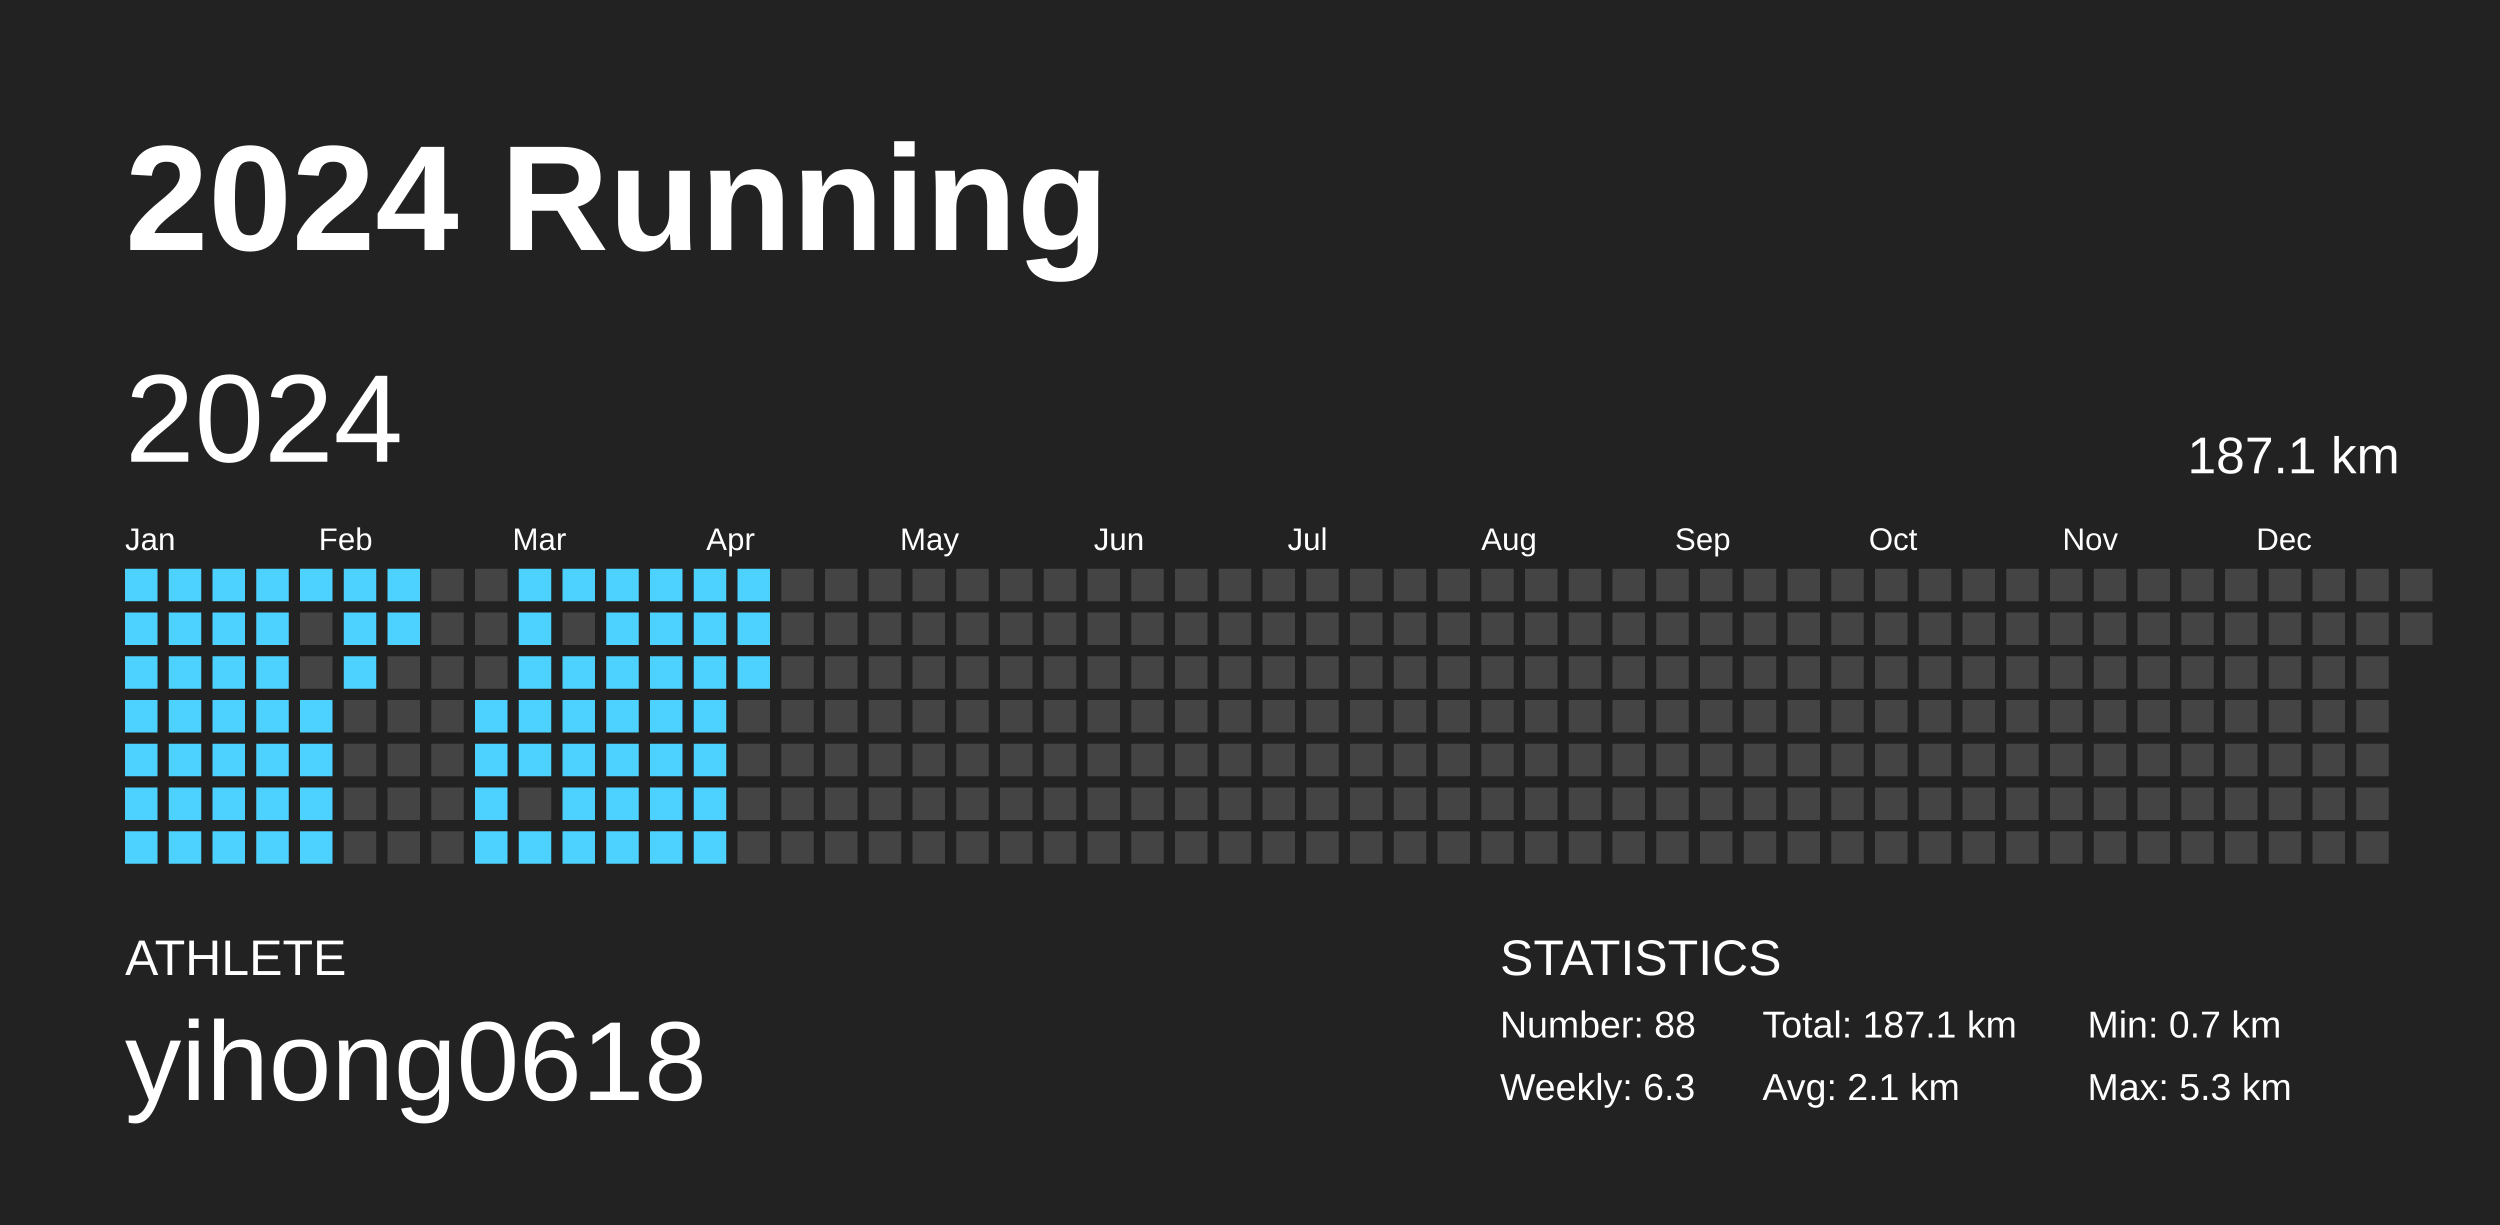
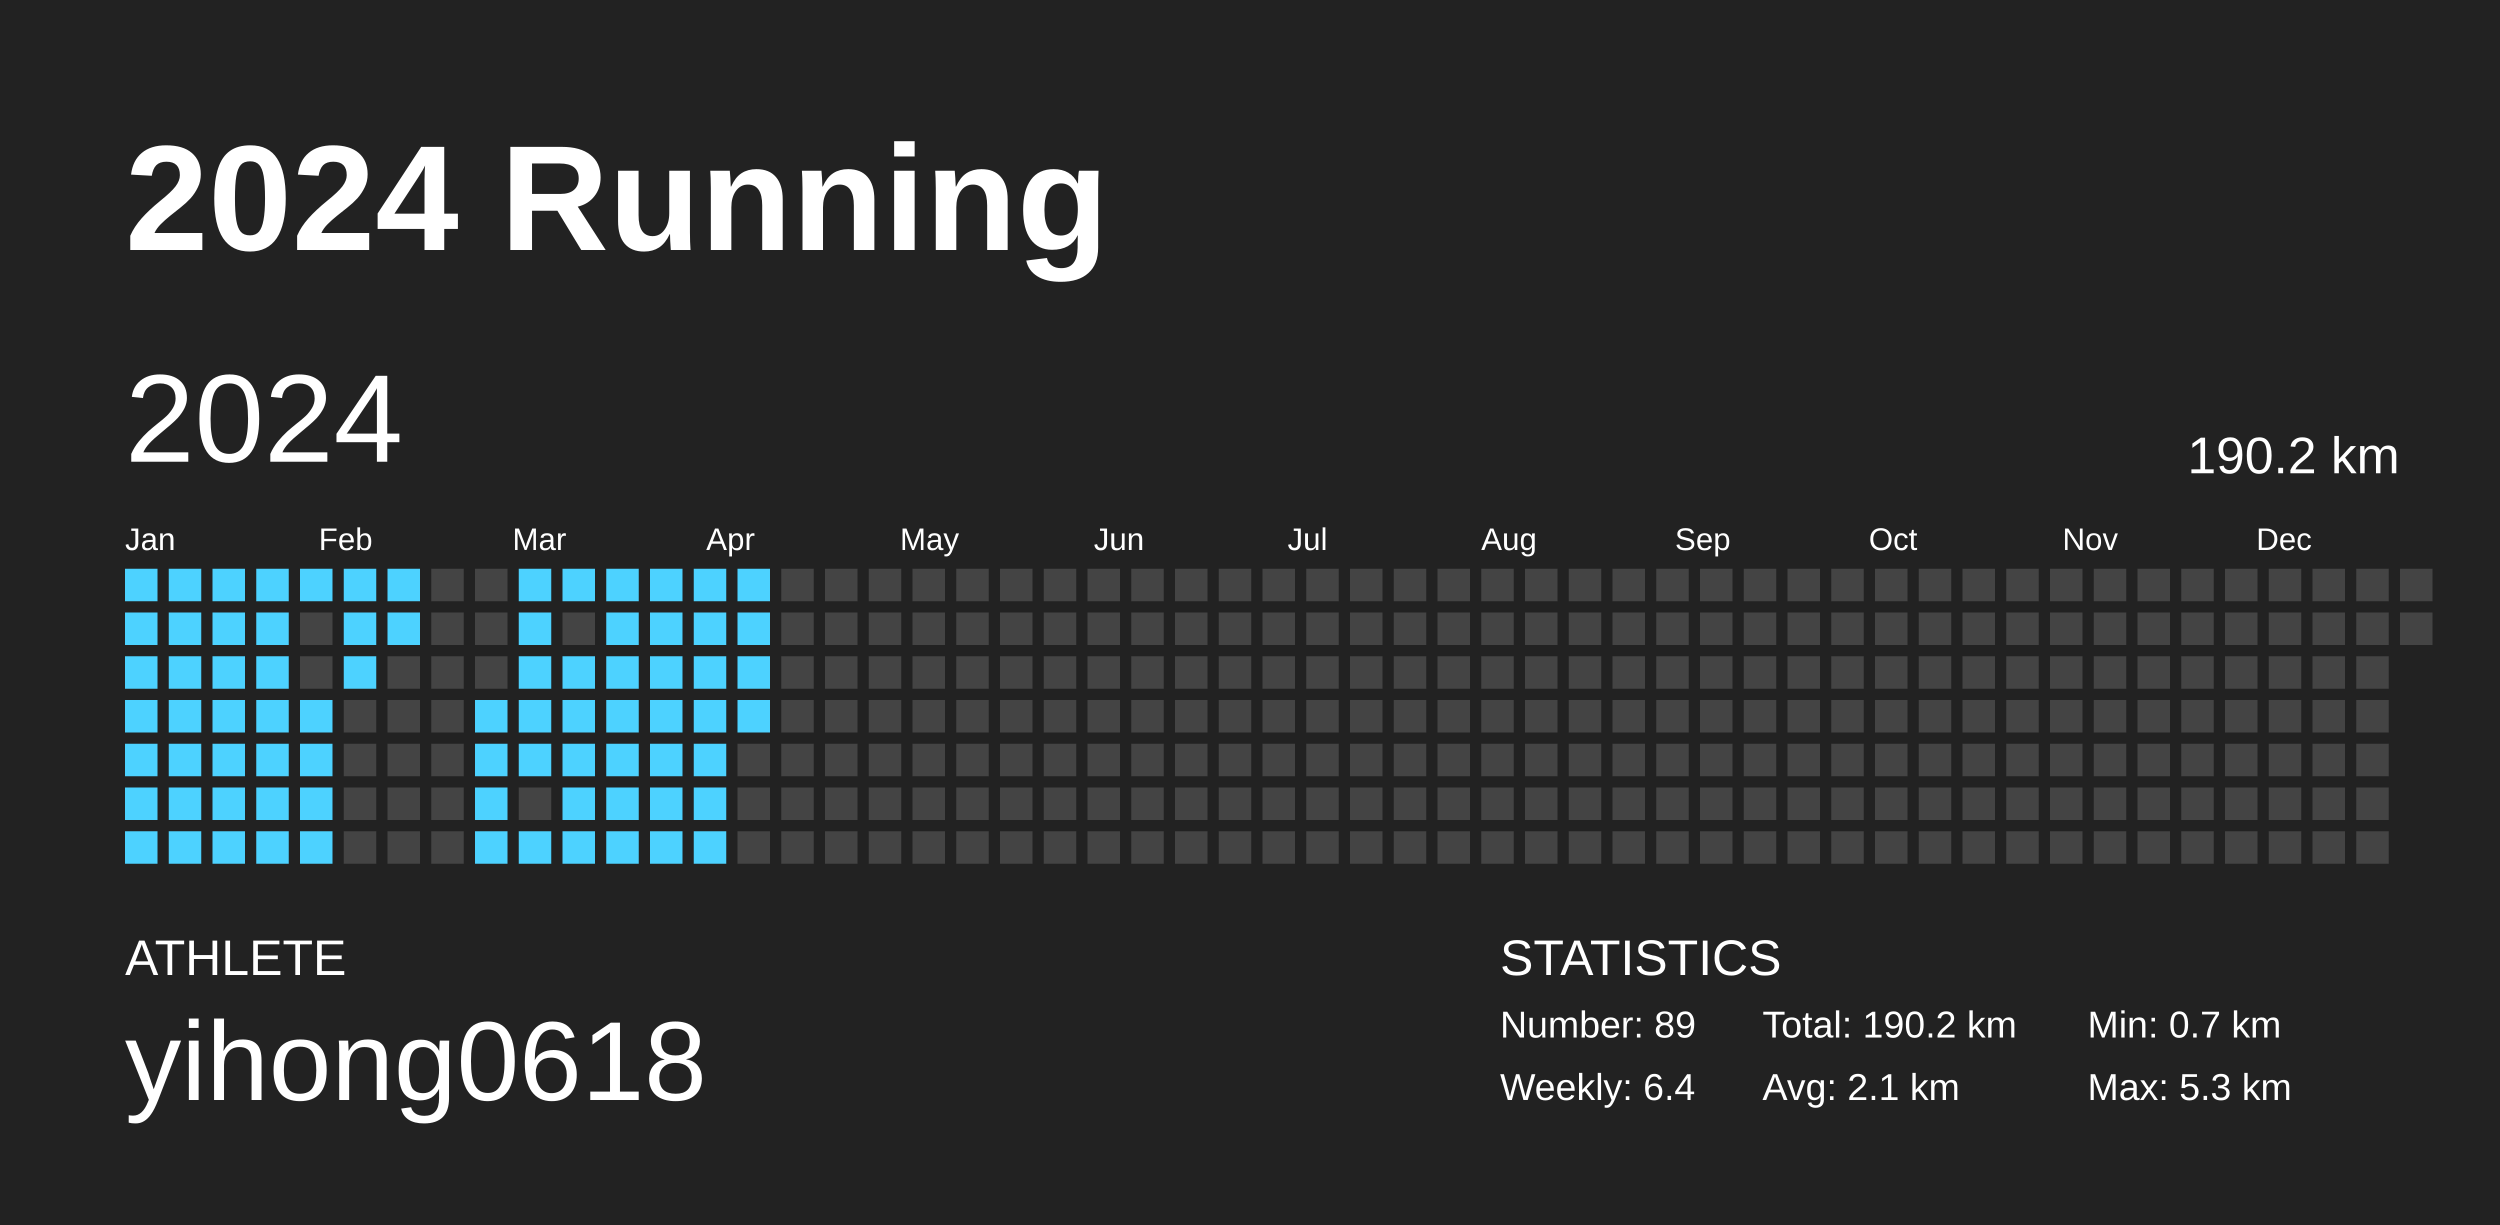
<svg xmlns="http://www.w3.org/2000/svg" baseProfile="full" height="98mm" version="1.1" viewBox="0,0,200,98" width="200mm">
  <defs />
  <rect fill="#222222" height="98" width="200" x="0" y="0" />
  <text fill="#FFFFFF" style="font-size:12px; font-family:Arial; font-weight:bold;" x="10" y="20">2024 Running</text>
  <text fill="#FFFFFF" style="font-size:4px; font-family:Arial" x="10" y="78">ATHLETE</text>
  <text fill="#FFFFFF" style="font-size:9px; font-family:Arial" x="10" y="88">yihong0618</text>
  <text fill="#FFFFFF" style="font-size:4px; font-family:Arial" x="120" y="78">STATISTICS</text>
-   <text fill="#FFFFFF" style="font-size:3px; font-family:Arial" x="120" y="83">Number: 88</text>
-   <text fill="#FFFFFF" style="font-size:3px; font-family:Arial" x="120" y="88">Weekly: 6.3</text>
-   <text fill="#FFFFFF" style="font-size:3px; font-family:Arial" x="141" y="83">Total: 187.1 km</text>
+   <text fill="#FFFFFF" style="font-size:3px; font-family:Arial" x="120" y="83">Number: 89</text>
+   <text fill="#FFFFFF" style="font-size:3px; font-family:Arial" x="120" y="88">Weekly: 6.4</text>
+   <text fill="#FFFFFF" style="font-size:3px; font-family:Arial" x="141" y="83">Total: 190.2 km</text>
  <text fill="#FFFFFF" style="font-size:3px; font-family:Arial" x="141" y="88">Avg: 2.1 km</text>
  <text fill="#FFFFFF" style="font-size:3px; font-family:Arial" x="167" y="83">Min: 0.7 km</text>
  <text fill="#FFFFFF" style="font-size:3px; font-family:Arial" x="167" y="88">Max: 5.3 km</text>
  <text dominant-baseline="hanging" fill="#FFFFFF" style="font-size:10.0px; font-family:Arial;" x="10" y="30">2024</text>
-   <text dominant-baseline="hanging" fill="#FFFFFF" style="font-size:4.125px; font-family:Arial;" x="175" y="35">187.1 km</text>
+   <text dominant-baseline="hanging" fill="#FFFFFF" style="font-size:4.125px; font-family:Arial;" x="175" y="35">190.2 km</text>
  <text fill="#FFFFFF" style="font-size:2.5px; font-family:Arial" x="10.0" y="44">Jan</text>
  <text fill="#FFFFFF" style="font-size:2.5px; font-family:Arial" x="25.5" y="44">Feb</text>
  <text fill="#FFFFFF" style="font-size:2.5px; font-family:Arial" x="41.0" y="44">Mar</text>
  <text fill="#FFFFFF" style="font-size:2.5px; font-family:Arial" x="56.5" y="44">Apr</text>
  <text fill="#FFFFFF" style="font-size:2.5px; font-family:Arial" x="72.0" y="44">May</text>
  <text fill="#FFFFFF" style="font-size:2.5px; font-family:Arial" x="87.5" y="44">Jun</text>
  <text fill="#FFFFFF" style="font-size:2.5px; font-family:Arial" x="103.0" y="44">Jul</text>
  <text fill="#FFFFFF" style="font-size:2.5px; font-family:Arial" x="118.5" y="44">Aug</text>
  <text fill="#FFFFFF" style="font-size:2.5px; font-family:Arial" x="134.0" y="44">Sep</text>
  <text fill="#FFFFFF" style="font-size:2.5px; font-family:Arial" x="149.5" y="44">Oct</text>
  <text fill="#FFFFFF" style="font-size:2.5px; font-family:Arial" x="165.0" y="44">Nov</text>
  <text fill="#FFFFFF" style="font-size:2.5px; font-family:Arial" x="180.5" y="44">Dec</text>
  <rect fill="#4dd2ff" height="2.6" width="2.6" x="10.0" y="45.5" />
  <rect fill="#4dd2ff" height="2.6" width="2.6" x="10.0" y="49.0" />
  <rect fill="#4dd2ff" height="2.6" width="2.6" x="10.0" y="52.5" />
  <rect fill="#4dd2ff" height="2.6" width="2.6" x="10.0" y="56.0" />
  <rect fill="#4dd2ff" height="2.6" width="2.6" x="10.0" y="59.5" />
  <rect fill="#4dd2ff" height="2.6" width="2.6" x="10.0" y="63.0" />
  <rect fill="#4dd2ff" height="2.6" width="2.6" x="10.0" y="66.5" />
  <rect fill="#4dd2ff" height="2.6" width="2.6" x="13.5" y="45.5" />
  <rect fill="#4dd2ff" height="2.6" width="2.6" x="13.5" y="49.0" />
  <rect fill="#4dd2ff" height="2.6" width="2.6" x="13.5" y="52.5" />
  <rect fill="#4dd2ff" height="2.6" width="2.6" x="13.5" y="56.0" />
  <rect fill="#4dd2ff" height="2.6" width="2.6" x="13.5" y="59.5" />
  <rect fill="#4dd2ff" height="2.6" width="2.6" x="13.5" y="63.0" />
  <rect fill="#4dd2ff" height="2.6" width="2.6" x="13.5" y="66.5" />
  <rect fill="#4dd2ff" height="2.6" width="2.6" x="17.0" y="45.5" />
  <rect fill="#4dd2ff" height="2.6" width="2.6" x="17.0" y="49.0" />
  <rect fill="#4dd2ff" height="2.6" width="2.6" x="17.0" y="52.5" />
  <rect fill="#4dd2ff" height="2.6" width="2.6" x="17.0" y="56.0" />
  <rect fill="#4dd2ff" height="2.6" width="2.6" x="17.0" y="59.5" />
  <rect fill="#4dd2ff" height="2.6" width="2.6" x="17.0" y="63.0" />
  <rect fill="#4dd2ff" height="2.6" width="2.6" x="17.0" y="66.5" />
  <rect fill="#4dd2ff" height="2.6" width="2.6" x="20.5" y="45.5" />
  <rect fill="#4dd2ff" height="2.6" width="2.6" x="20.5" y="49.0" />
  <rect fill="#4dd2ff" height="2.6" width="2.6" x="20.5" y="52.5" />
  <rect fill="#4dd2ff" height="2.6" width="2.6" x="20.5" y="56.0" />
  <rect fill="#4dd2ff" height="2.6" width="2.6" x="20.5" y="59.5" />
  <rect fill="#4dd2ff" height="2.6" width="2.6" x="20.5" y="63.0" />
  <rect fill="#4dd2ff" height="2.6" width="2.6" x="20.5" y="66.5" />
  <rect fill="#4dd2ff" height="2.6" width="2.6" x="24.0" y="45.5" />
  <rect fill="#444444" height="2.6" width="2.6" x="24.0" y="49.0" />
  <rect fill="#444444" height="2.6" width="2.6" x="24.0" y="52.5" />
  <rect fill="#4dd2ff" height="2.6" width="2.6" x="24.0" y="56.0" />
  <rect fill="#4dd2ff" height="2.6" width="2.6" x="24.0" y="59.5" />
  <rect fill="#4dd2ff" height="2.6" width="2.6" x="24.0" y="63.0" />
  <rect fill="#4dd2ff" height="2.6" width="2.6" x="24.0" y="66.5" />
  <rect fill="#4dd2ff" height="2.6" width="2.6" x="27.5" y="45.5" />
  <rect fill="#4dd2ff" height="2.6" width="2.6" x="27.5" y="49.0" />
  <rect fill="#4dd2ff" height="2.6" width="2.6" x="27.5" y="52.5" />
  <rect fill="#444444" height="2.6" width="2.6" x="27.5" y="56.0" />
  <rect fill="#444444" height="2.6" width="2.6" x="27.5" y="59.5" />
  <rect fill="#444444" height="2.6" width="2.6" x="27.5" y="63.0" />
  <rect fill="#444444" height="2.6" width="2.6" x="27.5" y="66.5" />
  <rect fill="#4dd2ff" height="2.6" width="2.6" x="31.0" y="45.5" />
  <rect fill="#4dd2ff" height="2.6" width="2.6" x="31.0" y="49.0" />
  <rect fill="#444444" height="2.6" width="2.6" x="31.0" y="52.5" />
  <rect fill="#444444" height="2.6" width="2.6" x="31.0" y="56.0" />
  <rect fill="#444444" height="2.6" width="2.6" x="31.0" y="59.5" />
  <rect fill="#444444" height="2.6" width="2.6" x="31.0" y="63.0" />
  <rect fill="#444444" height="2.6" width="2.6" x="31.0" y="66.5" />
  <rect fill="#444444" height="2.6" width="2.6" x="34.5" y="45.5" />
  <rect fill="#444444" height="2.6" width="2.6" x="34.5" y="49.0" />
  <rect fill="#444444" height="2.6" width="2.6" x="34.5" y="52.5" />
  <rect fill="#444444" height="2.6" width="2.6" x="34.5" y="56.0" />
  <rect fill="#444444" height="2.6" width="2.6" x="34.5" y="59.5" />
  <rect fill="#444444" height="2.6" width="2.6" x="34.5" y="63.0" />
  <rect fill="#444444" height="2.6" width="2.6" x="34.5" y="66.5" />
  <rect fill="#444444" height="2.6" width="2.6" x="38.0" y="45.5" />
  <rect fill="#444444" height="2.6" width="2.6" x="38.0" y="49.0" />
  <rect fill="#444444" height="2.6" width="2.6" x="38.0" y="52.5" />
  <rect fill="#4dd2ff" height="2.6" width="2.6" x="38.0" y="56.0" />
  <rect fill="#4dd2ff" height="2.6" width="2.6" x="38.0" y="59.5" />
  <rect fill="#4dd2ff" height="2.6" width="2.6" x="38.0" y="63.0" />
  <rect fill="#4dd2ff" height="2.6" width="2.6" x="38.0" y="66.5" />
  <rect fill="#4dd2ff" height="2.6" width="2.6" x="41.5" y="45.5" />
  <rect fill="#4dd2ff" height="2.6" width="2.6" x="41.5" y="49.0" />
  <rect fill="#4dd2ff" height="2.6" width="2.6" x="41.5" y="52.5" />
  <rect fill="#4dd2ff" height="2.6" width="2.6" x="41.5" y="56.0" />
  <rect fill="#4dd2ff" height="2.6" width="2.6" x="41.5" y="59.5" />
  <rect fill="#444444" height="2.6" width="2.6" x="41.5" y="63.0" />
  <rect fill="#4dd2ff" height="2.6" width="2.6" x="41.5" y="66.5" />
  <rect fill="#4dd2ff" height="2.6" width="2.6" x="45.0" y="45.5" />
  <rect fill="#444444" height="2.6" width="2.6" x="45.0" y="49.0" />
  <rect fill="#4dd2ff" height="2.6" width="2.6" x="45.0" y="52.5" />
  <rect fill="#4dd2ff" height="2.6" width="2.6" x="45.0" y="56.0" />
  <rect fill="#4dd2ff" height="2.6" width="2.6" x="45.0" y="59.5" />
  <rect fill="#4dd2ff" height="2.6" width="2.6" x="45.0" y="63.0" />
  <rect fill="#4dd2ff" height="2.6" width="2.6" x="45.0" y="66.5" />
  <rect fill="#4dd2ff" height="2.6" width="2.6" x="48.5" y="45.5" />
  <rect fill="#4dd2ff" height="2.6" width="2.6" x="48.5" y="49.0" />
  <rect fill="#4dd2ff" height="2.6" width="2.6" x="48.5" y="52.5" />
  <rect fill="#4dd2ff" height="2.6" width="2.6" x="48.5" y="56.0" />
  <rect fill="#4dd2ff" height="2.6" width="2.6" x="48.5" y="59.5" />
  <rect fill="#4dd2ff" height="2.6" width="2.6" x="48.5" y="63.0" />
  <rect fill="#4dd2ff" height="2.6" width="2.6" x="48.5" y="66.5" />
  <rect fill="#4dd2ff" height="2.6" width="2.6" x="52.0" y="45.5" />
  <rect fill="#4dd2ff" height="2.6" width="2.6" x="52.0" y="49.0" />
  <rect fill="#4dd2ff" height="2.6" width="2.6" x="52.0" y="52.5" />
  <rect fill="#4dd2ff" height="2.6" width="2.6" x="52.0" y="56.0" />
  <rect fill="#4dd2ff" height="2.6" width="2.6" x="52.0" y="59.5" />
  <rect fill="#4dd2ff" height="2.6" width="2.6" x="52.0" y="63.0" />
  <rect fill="#4dd2ff" height="2.6" width="2.6" x="52.0" y="66.5" />
  <rect fill="#4dd2ff" height="2.6" width="2.6" x="55.5" y="45.5" />
  <rect fill="#4dd2ff" height="2.6" width="2.6" x="55.5" y="49.0" />
  <rect fill="#4dd2ff" height="2.6" width="2.6" x="55.5" y="52.5" />
  <rect fill="#4dd2ff" height="2.6" width="2.6" x="55.5" y="56.0" />
  <rect fill="#4dd2ff" height="2.6" width="2.6" x="55.5" y="59.5" />
  <rect fill="#4dd2ff" height="2.6" width="2.6" x="55.5" y="63.0" />
  <rect fill="#4dd2ff" height="2.6" width="2.6" x="55.5" y="66.5" />
  <rect fill="#4dd2ff" height="2.6" width="2.6" x="59.0" y="45.5" />
  <rect fill="#4dd2ff" height="2.6" width="2.6" x="59.0" y="49.0" />
  <rect fill="#4dd2ff" height="2.6" width="2.6" x="59.0" y="52.5" />
-   <rect fill="#444444" height="2.6" width="2.6" x="59.0" y="56.0" />
+   <rect fill="#4dd2ff" height="2.6" width="2.6" x="59.0" y="56.0" />
  <rect fill="#444444" height="2.6" width="2.6" x="59.0" y="59.5" />
  <rect fill="#444444" height="2.6" width="2.6" x="59.0" y="63.0" />
  <rect fill="#444444" height="2.6" width="2.6" x="59.0" y="66.5" />
  <rect fill="#444444" height="2.6" width="2.6" x="62.5" y="45.5" />
  <rect fill="#444444" height="2.6" width="2.6" x="62.5" y="49.0" />
  <rect fill="#444444" height="2.6" width="2.6" x="62.5" y="52.5" />
  <rect fill="#444444" height="2.6" width="2.6" x="62.5" y="56.0" />
  <rect fill="#444444" height="2.6" width="2.6" x="62.5" y="59.5" />
  <rect fill="#444444" height="2.6" width="2.6" x="62.5" y="63.0" />
  <rect fill="#444444" height="2.6" width="2.6" x="62.5" y="66.5" />
  <rect fill="#444444" height="2.6" width="2.6" x="66.0" y="45.5" />
  <rect fill="#444444" height="2.6" width="2.6" x="66.0" y="49.0" />
  <rect fill="#444444" height="2.6" width="2.6" x="66.0" y="52.5" />
  <rect fill="#444444" height="2.6" width="2.6" x="66.0" y="56.0" />
  <rect fill="#444444" height="2.6" width="2.6" x="66.0" y="59.5" />
  <rect fill="#444444" height="2.6" width="2.6" x="66.0" y="63.0" />
  <rect fill="#444444" height="2.6" width="2.6" x="66.0" y="66.5" />
  <rect fill="#444444" height="2.6" width="2.6" x="69.5" y="45.5" />
  <rect fill="#444444" height="2.6" width="2.6" x="69.5" y="49.0" />
  <rect fill="#444444" height="2.6" width="2.6" x="69.5" y="52.5" />
  <rect fill="#444444" height="2.6" width="2.6" x="69.5" y="56.0" />
  <rect fill="#444444" height="2.6" width="2.6" x="69.5" y="59.5" />
  <rect fill="#444444" height="2.6" width="2.6" x="69.5" y="63.0" />
  <rect fill="#444444" height="2.6" width="2.6" x="69.5" y="66.5" />
  <rect fill="#444444" height="2.6" width="2.6" x="73.0" y="45.5" />
  <rect fill="#444444" height="2.6" width="2.6" x="73.0" y="49.0" />
  <rect fill="#444444" height="2.6" width="2.6" x="73.0" y="52.5" />
  <rect fill="#444444" height="2.6" width="2.6" x="73.0" y="56.0" />
  <rect fill="#444444" height="2.6" width="2.6" x="73.0" y="59.5" />
  <rect fill="#444444" height="2.6" width="2.6" x="73.0" y="63.0" />
  <rect fill="#444444" height="2.6" width="2.6" x="73.0" y="66.5" />
  <rect fill="#444444" height="2.6" width="2.6" x="76.5" y="45.5" />
  <rect fill="#444444" height="2.6" width="2.6" x="76.5" y="49.0" />
  <rect fill="#444444" height="2.6" width="2.6" x="76.5" y="52.5" />
  <rect fill="#444444" height="2.6" width="2.6" x="76.5" y="56.0" />
  <rect fill="#444444" height="2.6" width="2.6" x="76.5" y="59.5" />
  <rect fill="#444444" height="2.6" width="2.6" x="76.5" y="63.0" />
  <rect fill="#444444" height="2.6" width="2.6" x="76.5" y="66.5" />
  <rect fill="#444444" height="2.6" width="2.6" x="80.0" y="45.5" />
  <rect fill="#444444" height="2.6" width="2.6" x="80.0" y="49.0" />
  <rect fill="#444444" height="2.6" width="2.6" x="80.0" y="52.5" />
  <rect fill="#444444" height="2.6" width="2.6" x="80.0" y="56.0" />
  <rect fill="#444444" height="2.6" width="2.6" x="80.0" y="59.5" />
  <rect fill="#444444" height="2.6" width="2.6" x="80.0" y="63.0" />
  <rect fill="#444444" height="2.6" width="2.6" x="80.0" y="66.5" />
  <rect fill="#444444" height="2.6" width="2.6" x="83.5" y="45.5" />
  <rect fill="#444444" height="2.6" width="2.6" x="83.5" y="49.0" />
  <rect fill="#444444" height="2.6" width="2.6" x="83.5" y="52.5" />
  <rect fill="#444444" height="2.6" width="2.6" x="83.5" y="56.0" />
  <rect fill="#444444" height="2.6" width="2.6" x="83.5" y="59.5" />
  <rect fill="#444444" height="2.6" width="2.6" x="83.5" y="63.0" />
  <rect fill="#444444" height="2.6" width="2.6" x="83.5" y="66.5" />
  <rect fill="#444444" height="2.6" width="2.6" x="87.0" y="45.5" />
  <rect fill="#444444" height="2.6" width="2.6" x="87.0" y="49.0" />
  <rect fill="#444444" height="2.6" width="2.6" x="87.0" y="52.5" />
  <rect fill="#444444" height="2.6" width="2.6" x="87.0" y="56.0" />
  <rect fill="#444444" height="2.6" width="2.6" x="87.0" y="59.5" />
  <rect fill="#444444" height="2.6" width="2.6" x="87.0" y="63.0" />
  <rect fill="#444444" height="2.6" width="2.6" x="87.0" y="66.5" />
  <rect fill="#444444" height="2.6" width="2.6" x="90.5" y="45.5" />
  <rect fill="#444444" height="2.6" width="2.6" x="90.5" y="49.0" />
  <rect fill="#444444" height="2.6" width="2.6" x="90.5" y="52.5" />
  <rect fill="#444444" height="2.6" width="2.6" x="90.5" y="56.0" />
  <rect fill="#444444" height="2.6" width="2.6" x="90.5" y="59.5" />
  <rect fill="#444444" height="2.6" width="2.6" x="90.5" y="63.0" />
  <rect fill="#444444" height="2.6" width="2.6" x="90.5" y="66.5" />
  <rect fill="#444444" height="2.6" width="2.6" x="94.0" y="45.5" />
  <rect fill="#444444" height="2.6" width="2.6" x="94.0" y="49.0" />
  <rect fill="#444444" height="2.6" width="2.6" x="94.0" y="52.5" />
  <rect fill="#444444" height="2.6" width="2.6" x="94.0" y="56.0" />
  <rect fill="#444444" height="2.6" width="2.6" x="94.0" y="59.5" />
  <rect fill="#444444" height="2.6" width="2.6" x="94.0" y="63.0" />
  <rect fill="#444444" height="2.6" width="2.6" x="94.0" y="66.5" />
  <rect fill="#444444" height="2.6" width="2.6" x="97.5" y="45.5" />
  <rect fill="#444444" height="2.6" width="2.6" x="97.5" y="49.0" />
  <rect fill="#444444" height="2.6" width="2.6" x="97.5" y="52.5" />
  <rect fill="#444444" height="2.6" width="2.6" x="97.5" y="56.0" />
  <rect fill="#444444" height="2.6" width="2.6" x="97.5" y="59.5" />
  <rect fill="#444444" height="2.6" width="2.6" x="97.5" y="63.0" />
  <rect fill="#444444" height="2.6" width="2.6" x="97.5" y="66.5" />
  <rect fill="#444444" height="2.6" width="2.6" x="101.0" y="45.5" />
  <rect fill="#444444" height="2.6" width="2.6" x="101.0" y="49.0" />
  <rect fill="#444444" height="2.6" width="2.6" x="101.0" y="52.5" />
  <rect fill="#444444" height="2.6" width="2.6" x="101.0" y="56.0" />
  <rect fill="#444444" height="2.6" width="2.6" x="101.0" y="59.5" />
  <rect fill="#444444" height="2.6" width="2.6" x="101.0" y="63.0" />
  <rect fill="#444444" height="2.6" width="2.6" x="101.0" y="66.5" />
  <rect fill="#444444" height="2.6" width="2.6" x="104.5" y="45.5" />
  <rect fill="#444444" height="2.6" width="2.6" x="104.5" y="49.0" />
  <rect fill="#444444" height="2.6" width="2.6" x="104.5" y="52.5" />
  <rect fill="#444444" height="2.6" width="2.6" x="104.5" y="56.0" />
  <rect fill="#444444" height="2.6" width="2.6" x="104.5" y="59.5" />
  <rect fill="#444444" height="2.6" width="2.6" x="104.5" y="63.0" />
  <rect fill="#444444" height="2.6" width="2.6" x="104.5" y="66.5" />
  <rect fill="#444444" height="2.6" width="2.6" x="108.0" y="45.5" />
  <rect fill="#444444" height="2.6" width="2.6" x="108.0" y="49.0" />
  <rect fill="#444444" height="2.6" width="2.6" x="108.0" y="52.5" />
  <rect fill="#444444" height="2.6" width="2.6" x="108.0" y="56.0" />
  <rect fill="#444444" height="2.6" width="2.6" x="108.0" y="59.5" />
  <rect fill="#444444" height="2.6" width="2.6" x="108.0" y="63.0" />
  <rect fill="#444444" height="2.6" width="2.6" x="108.0" y="66.5" />
  <rect fill="#444444" height="2.6" width="2.6" x="111.5" y="45.5" />
  <rect fill="#444444" height="2.6" width="2.6" x="111.5" y="49.0" />
  <rect fill="#444444" height="2.6" width="2.6" x="111.5" y="52.5" />
  <rect fill="#444444" height="2.6" width="2.6" x="111.5" y="56.0" />
  <rect fill="#444444" height="2.6" width="2.6" x="111.5" y="59.5" />
  <rect fill="#444444" height="2.6" width="2.6" x="111.5" y="63.0" />
  <rect fill="#444444" height="2.6" width="2.6" x="111.5" y="66.5" />
  <rect fill="#444444" height="2.6" width="2.6" x="115.0" y="45.5" />
  <rect fill="#444444" height="2.6" width="2.6" x="115.0" y="49.0" />
  <rect fill="#444444" height="2.6" width="2.6" x="115.0" y="52.5" />
  <rect fill="#444444" height="2.6" width="2.6" x="115.0" y="56.0" />
  <rect fill="#444444" height="2.6" width="2.6" x="115.0" y="59.5" />
  <rect fill="#444444" height="2.6" width="2.6" x="115.0" y="63.0" />
  <rect fill="#444444" height="2.6" width="2.6" x="115.0" y="66.5" />
  <rect fill="#444444" height="2.6" width="2.6" x="118.5" y="45.5" />
  <rect fill="#444444" height="2.6" width="2.6" x="118.5" y="49.0" />
  <rect fill="#444444" height="2.6" width="2.6" x="118.5" y="52.5" />
  <rect fill="#444444" height="2.6" width="2.6" x="118.5" y="56.0" />
  <rect fill="#444444" height="2.6" width="2.6" x="118.5" y="59.5" />
  <rect fill="#444444" height="2.6" width="2.6" x="118.5" y="63.0" />
  <rect fill="#444444" height="2.6" width="2.6" x="118.5" y="66.5" />
  <rect fill="#444444" height="2.6" width="2.6" x="122.0" y="45.5" />
  <rect fill="#444444" height="2.6" width="2.6" x="122.0" y="49.0" />
  <rect fill="#444444" height="2.6" width="2.6" x="122.0" y="52.5" />
  <rect fill="#444444" height="2.6" width="2.6" x="122.0" y="56.0" />
  <rect fill="#444444" height="2.6" width="2.6" x="122.0" y="59.5" />
  <rect fill="#444444" height="2.6" width="2.6" x="122.0" y="63.0" />
  <rect fill="#444444" height="2.6" width="2.6" x="122.0" y="66.5" />
  <rect fill="#444444" height="2.6" width="2.6" x="125.5" y="45.5" />
  <rect fill="#444444" height="2.6" width="2.6" x="125.5" y="49.0" />
  <rect fill="#444444" height="2.6" width="2.6" x="125.5" y="52.5" />
  <rect fill="#444444" height="2.6" width="2.6" x="125.5" y="56.0" />
  <rect fill="#444444" height="2.6" width="2.6" x="125.5" y="59.5" />
  <rect fill="#444444" height="2.6" width="2.6" x="125.5" y="63.0" />
  <rect fill="#444444" height="2.6" width="2.6" x="125.5" y="66.5" />
  <rect fill="#444444" height="2.6" width="2.6" x="129.0" y="45.5" />
  <rect fill="#444444" height="2.6" width="2.6" x="129.0" y="49.0" />
  <rect fill="#444444" height="2.6" width="2.6" x="129.0" y="52.5" />
  <rect fill="#444444" height="2.6" width="2.6" x="129.0" y="56.0" />
  <rect fill="#444444" height="2.6" width="2.6" x="129.0" y="59.5" />
  <rect fill="#444444" height="2.6" width="2.6" x="129.0" y="63.0" />
  <rect fill="#444444" height="2.6" width="2.6" x="129.0" y="66.5" />
  <rect fill="#444444" height="2.6" width="2.6" x="132.5" y="45.5" />
  <rect fill="#444444" height="2.6" width="2.6" x="132.5" y="49.0" />
  <rect fill="#444444" height="2.6" width="2.6" x="132.5" y="52.5" />
  <rect fill="#444444" height="2.6" width="2.6" x="132.5" y="56.0" />
  <rect fill="#444444" height="2.6" width="2.6" x="132.5" y="59.5" />
  <rect fill="#444444" height="2.6" width="2.6" x="132.5" y="63.0" />
  <rect fill="#444444" height="2.6" width="2.6" x="132.5" y="66.5" />
  <rect fill="#444444" height="2.6" width="2.6" x="136.0" y="45.5" />
  <rect fill="#444444" height="2.6" width="2.6" x="136.0" y="49.0" />
  <rect fill="#444444" height="2.6" width="2.6" x="136.0" y="52.5" />
  <rect fill="#444444" height="2.6" width="2.6" x="136.0" y="56.0" />
  <rect fill="#444444" height="2.6" width="2.6" x="136.0" y="59.5" />
  <rect fill="#444444" height="2.6" width="2.6" x="136.0" y="63.0" />
  <rect fill="#444444" height="2.6" width="2.6" x="136.0" y="66.5" />
  <rect fill="#444444" height="2.6" width="2.6" x="139.5" y="45.5" />
  <rect fill="#444444" height="2.6" width="2.6" x="139.5" y="49.0" />
  <rect fill="#444444" height="2.6" width="2.6" x="139.5" y="52.5" />
  <rect fill="#444444" height="2.6" width="2.6" x="139.5" y="56.0" />
  <rect fill="#444444" height="2.6" width="2.6" x="139.5" y="59.5" />
  <rect fill="#444444" height="2.6" width="2.6" x="139.5" y="63.0" />
  <rect fill="#444444" height="2.6" width="2.6" x="139.5" y="66.5" />
  <rect fill="#444444" height="2.6" width="2.6" x="143.0" y="45.5" />
  <rect fill="#444444" height="2.6" width="2.6" x="143.0" y="49.0" />
  <rect fill="#444444" height="2.6" width="2.6" x="143.0" y="52.5" />
  <rect fill="#444444" height="2.6" width="2.6" x="143.0" y="56.0" />
  <rect fill="#444444" height="2.6" width="2.6" x="143.0" y="59.5" />
  <rect fill="#444444" height="2.6" width="2.6" x="143.0" y="63.0" />
  <rect fill="#444444" height="2.6" width="2.6" x="143.0" y="66.5" />
  <rect fill="#444444" height="2.6" width="2.6" x="146.5" y="45.5" />
  <rect fill="#444444" height="2.6" width="2.6" x="146.5" y="49.0" />
  <rect fill="#444444" height="2.6" width="2.6" x="146.5" y="52.5" />
  <rect fill="#444444" height="2.6" width="2.6" x="146.5" y="56.0" />
  <rect fill="#444444" height="2.6" width="2.6" x="146.5" y="59.5" />
  <rect fill="#444444" height="2.6" width="2.6" x="146.5" y="63.0" />
  <rect fill="#444444" height="2.6" width="2.6" x="146.5" y="66.5" />
  <rect fill="#444444" height="2.6" width="2.6" x="150.0" y="45.5" />
  <rect fill="#444444" height="2.6" width="2.6" x="150.0" y="49.0" />
  <rect fill="#444444" height="2.6" width="2.6" x="150.0" y="52.5" />
  <rect fill="#444444" height="2.6" width="2.6" x="150.0" y="56.0" />
  <rect fill="#444444" height="2.6" width="2.6" x="150.0" y="59.5" />
  <rect fill="#444444" height="2.6" width="2.6" x="150.0" y="63.0" />
  <rect fill="#444444" height="2.6" width="2.6" x="150.0" y="66.5" />
  <rect fill="#444444" height="2.6" width="2.6" x="153.5" y="45.5" />
  <rect fill="#444444" height="2.6" width="2.6" x="153.5" y="49.0" />
  <rect fill="#444444" height="2.6" width="2.6" x="153.5" y="52.5" />
  <rect fill="#444444" height="2.6" width="2.6" x="153.5" y="56.0" />
  <rect fill="#444444" height="2.6" width="2.6" x="153.5" y="59.5" />
  <rect fill="#444444" height="2.6" width="2.6" x="153.5" y="63.0" />
  <rect fill="#444444" height="2.6" width="2.6" x="153.5" y="66.5" />
  <rect fill="#444444" height="2.6" width="2.6" x="157.0" y="45.5" />
  <rect fill="#444444" height="2.6" width="2.6" x="157.0" y="49.0" />
  <rect fill="#444444" height="2.6" width="2.6" x="157.0" y="52.5" />
  <rect fill="#444444" height="2.6" width="2.6" x="157.0" y="56.0" />
  <rect fill="#444444" height="2.6" width="2.6" x="157.0" y="59.5" />
  <rect fill="#444444" height="2.6" width="2.6" x="157.0" y="63.0" />
  <rect fill="#444444" height="2.6" width="2.6" x="157.0" y="66.5" />
  <rect fill="#444444" height="2.6" width="2.6" x="160.5" y="45.5" />
  <rect fill="#444444" height="2.6" width="2.6" x="160.5" y="49.0" />
  <rect fill="#444444" height="2.6" width="2.6" x="160.5" y="52.5" />
  <rect fill="#444444" height="2.6" width="2.6" x="160.5" y="56.0" />
  <rect fill="#444444" height="2.6" width="2.6" x="160.5" y="59.5" />
  <rect fill="#444444" height="2.6" width="2.6" x="160.5" y="63.0" />
  <rect fill="#444444" height="2.6" width="2.6" x="160.5" y="66.5" />
  <rect fill="#444444" height="2.6" width="2.6" x="164.0" y="45.5" />
  <rect fill="#444444" height="2.6" width="2.6" x="164.0" y="49.0" />
  <rect fill="#444444" height="2.6" width="2.6" x="164.0" y="52.5" />
  <rect fill="#444444" height="2.6" width="2.6" x="164.0" y="56.0" />
  <rect fill="#444444" height="2.6" width="2.6" x="164.0" y="59.5" />
  <rect fill="#444444" height="2.6" width="2.6" x="164.0" y="63.0" />
  <rect fill="#444444" height="2.6" width="2.6" x="164.0" y="66.5" />
  <rect fill="#444444" height="2.6" width="2.6" x="167.5" y="45.5" />
  <rect fill="#444444" height="2.6" width="2.6" x="167.5" y="49.0" />
  <rect fill="#444444" height="2.6" width="2.6" x="167.5" y="52.5" />
  <rect fill="#444444" height="2.6" width="2.6" x="167.5" y="56.0" />
  <rect fill="#444444" height="2.6" width="2.6" x="167.5" y="59.5" />
  <rect fill="#444444" height="2.6" width="2.6" x="167.5" y="63.0" />
  <rect fill="#444444" height="2.6" width="2.6" x="167.5" y="66.5" />
  <rect fill="#444444" height="2.6" width="2.6" x="171.0" y="45.5" />
  <rect fill="#444444" height="2.6" width="2.6" x="171.0" y="49.0" />
  <rect fill="#444444" height="2.6" width="2.6" x="171.0" y="52.5" />
  <rect fill="#444444" height="2.6" width="2.6" x="171.0" y="56.0" />
  <rect fill="#444444" height="2.6" width="2.6" x="171.0" y="59.5" />
  <rect fill="#444444" height="2.6" width="2.6" x="171.0" y="63.0" />
  <rect fill="#444444" height="2.6" width="2.6" x="171.0" y="66.5" />
  <rect fill="#444444" height="2.6" width="2.6" x="174.5" y="45.5" />
  <rect fill="#444444" height="2.6" width="2.6" x="174.5" y="49.0" />
  <rect fill="#444444" height="2.6" width="2.6" x="174.5" y="52.5" />
  <rect fill="#444444" height="2.6" width="2.6" x="174.5" y="56.0" />
  <rect fill="#444444" height="2.6" width="2.6" x="174.5" y="59.5" />
  <rect fill="#444444" height="2.6" width="2.6" x="174.5" y="63.0" />
  <rect fill="#444444" height="2.6" width="2.6" x="174.5" y="66.5" />
  <rect fill="#444444" height="2.6" width="2.6" x="178.0" y="45.5" />
  <rect fill="#444444" height="2.6" width="2.6" x="178.0" y="49.0" />
  <rect fill="#444444" height="2.6" width="2.6" x="178.0" y="52.5" />
  <rect fill="#444444" height="2.6" width="2.6" x="178.0" y="56.0" />
  <rect fill="#444444" height="2.6" width="2.6" x="178.0" y="59.5" />
  <rect fill="#444444" height="2.6" width="2.6" x="178.0" y="63.0" />
  <rect fill="#444444" height="2.6" width="2.6" x="178.0" y="66.5" />
  <rect fill="#444444" height="2.6" width="2.6" x="181.5" y="45.5" />
  <rect fill="#444444" height="2.6" width="2.6" x="181.5" y="49.0" />
  <rect fill="#444444" height="2.6" width="2.6" x="181.5" y="52.5" />
  <rect fill="#444444" height="2.6" width="2.6" x="181.5" y="56.0" />
  <rect fill="#444444" height="2.6" width="2.6" x="181.5" y="59.5" />
  <rect fill="#444444" height="2.6" width="2.6" x="181.5" y="63.0" />
  <rect fill="#444444" height="2.6" width="2.6" x="181.5" y="66.5" />
  <rect fill="#444444" height="2.6" width="2.6" x="185.0" y="45.5" />
  <rect fill="#444444" height="2.6" width="2.6" x="185.0" y="49.0" />
  <rect fill="#444444" height="2.6" width="2.6" x="185.0" y="52.5" />
  <rect fill="#444444" height="2.6" width="2.6" x="185.0" y="56.0" />
  <rect fill="#444444" height="2.6" width="2.6" x="185.0" y="59.5" />
  <rect fill="#444444" height="2.6" width="2.6" x="185.0" y="63.0" />
  <rect fill="#444444" height="2.6" width="2.6" x="185.0" y="66.5" />
  <rect fill="#444444" height="2.6" width="2.6" x="188.5" y="45.5" />
  <rect fill="#444444" height="2.6" width="2.6" x="188.5" y="49.0" />
  <rect fill="#444444" height="2.6" width="2.6" x="188.5" y="52.5" />
  <rect fill="#444444" height="2.6" width="2.6" x="188.5" y="56.0" />
  <rect fill="#444444" height="2.6" width="2.6" x="188.5" y="59.5" />
  <rect fill="#444444" height="2.6" width="2.6" x="188.5" y="63.0" />
  <rect fill="#444444" height="2.6" width="2.6" x="188.5" y="66.5" />
  <rect fill="#444444" height="2.6" width="2.6" x="192.0" y="45.5" />
  <rect fill="#444444" height="2.6" width="2.6" x="192.0" y="49.0" />
</svg>
